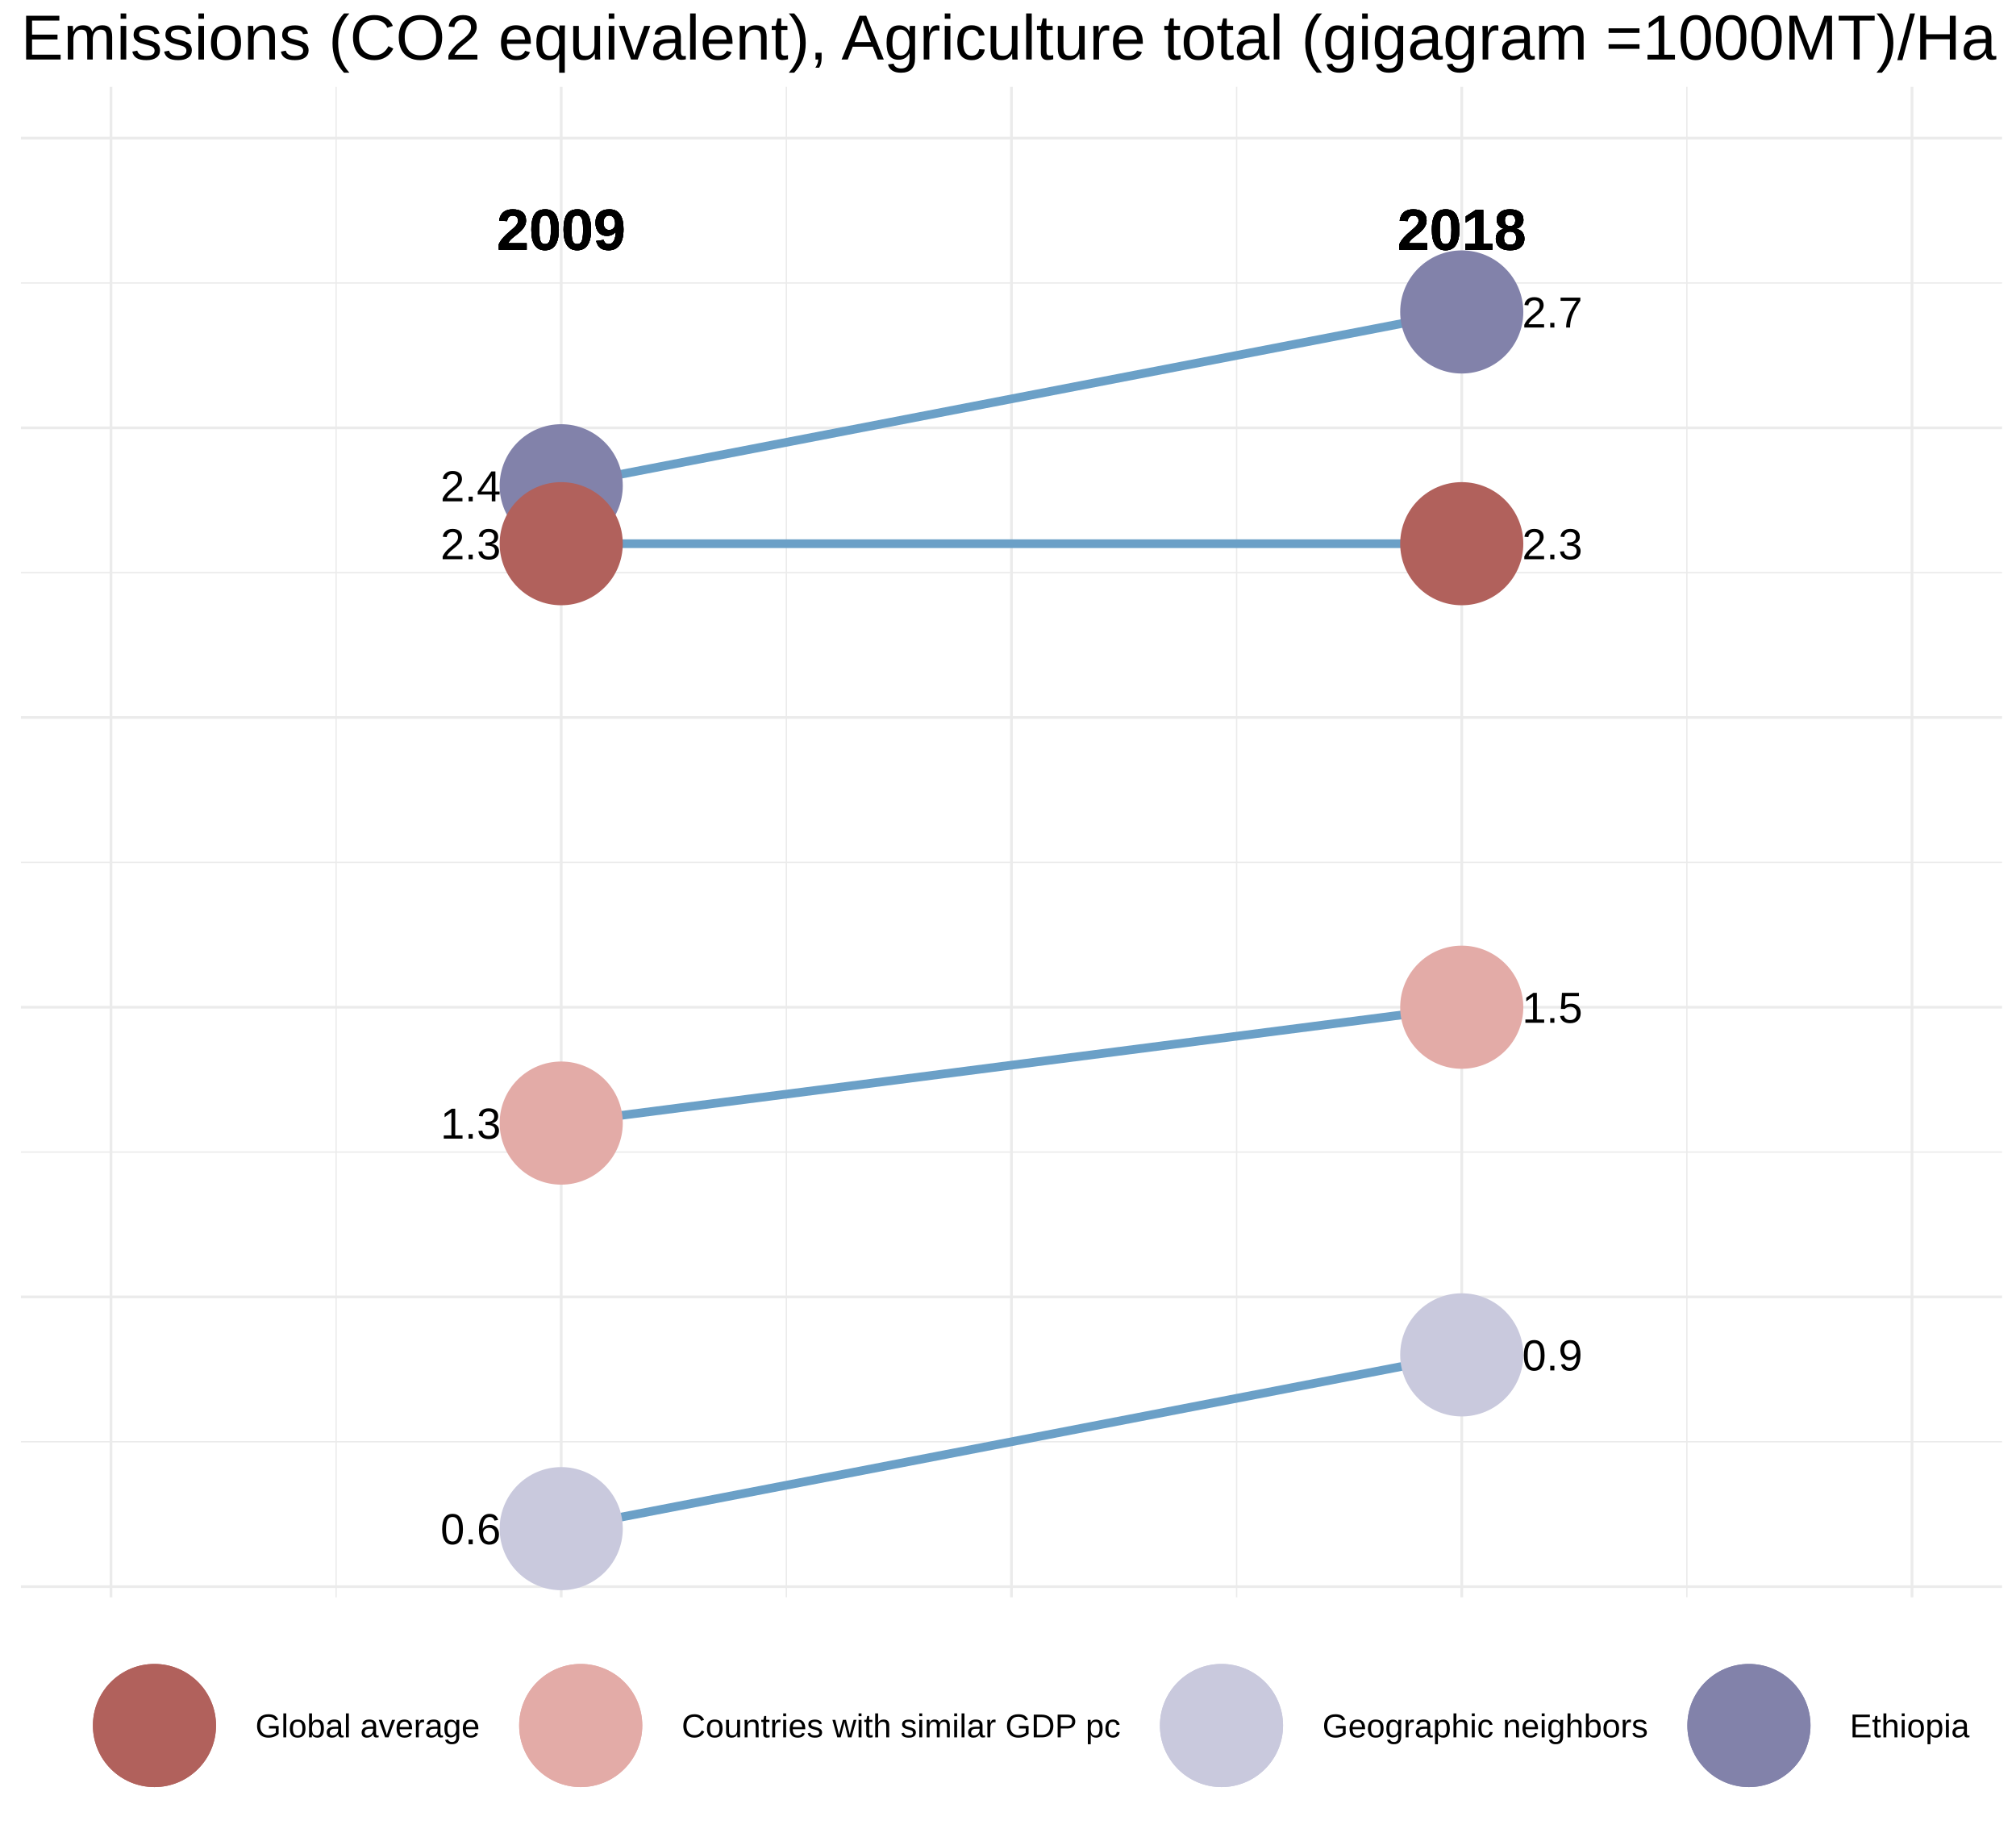
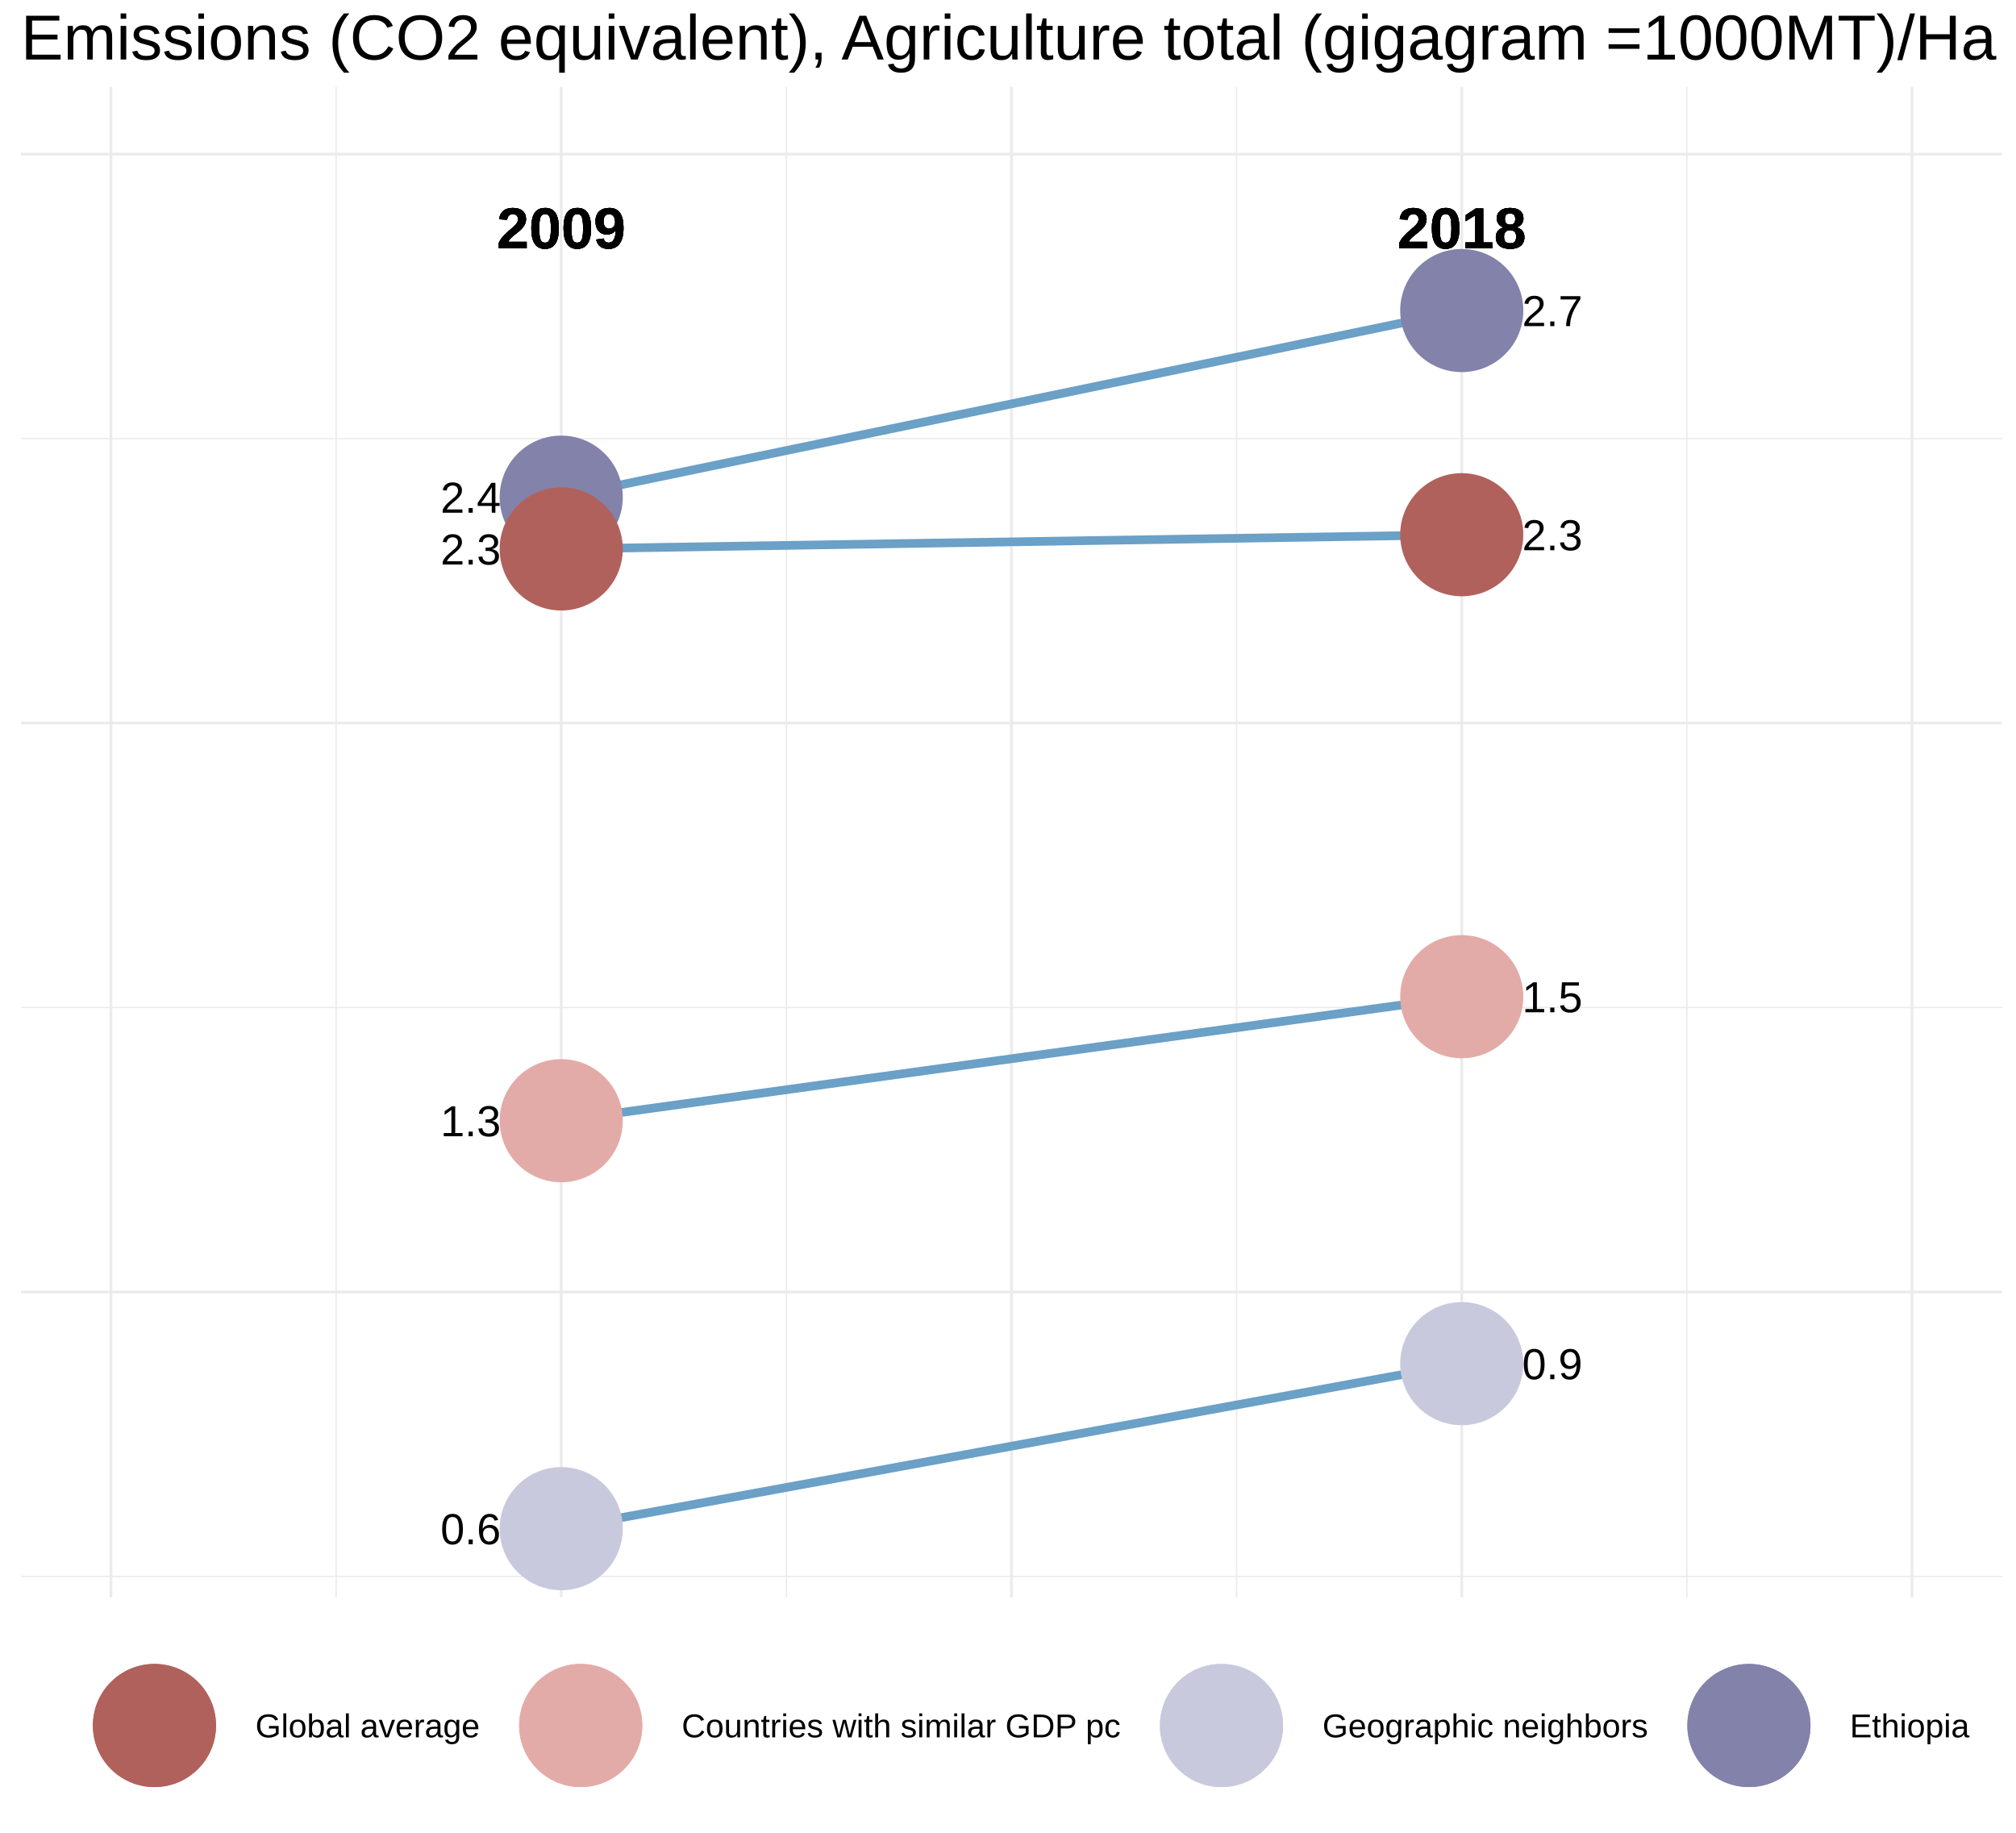
<svg xmlns="http://www.w3.org/2000/svg" class="svglite" width="792.00pt" height="720.00pt" viewBox="0 0 792.00 720.00">
  <defs>
    <style type="text/css">
    .svglite line, .svglite polyline, .svglite polygon, .svglite path, .svglite rect, .svglite circle {
      fill: none;
      stroke: #000000;
      stroke-linecap: round;
      stroke-linejoin: round;
      stroke-miterlimit: 10.00;
    }
    .svglite text {
      white-space: pre;
    }
  </style>
  </defs>
  <rect width="100%" height="100%" style="stroke: none; fill: none;" />
  <defs>
    <clipPath id="cpMC4wMHw3OTIuMDB8MC4wMHw3MjAuMDA=">
      <rect x="0.00" y="0.00" width="792.00" height="720.00" />
    </clipPath>
  </defs>
  <g clip-path="url(#cpMC4wMHw3OTIuMDB8MC4wMHw3MjAuMDA=)">
</g>
  <defs>
    <clipPath id="cpOC4yMnw3ODYuNTJ8MzQuMTJ8NjI3LjUw">
      <rect x="8.22" y="34.12" width="778.30" height="593.38" />
    </clipPath>
  </defs>
  <g clip-path="url(#cpOC4yMnw3ODYuNTJ8MzQuMTJ8NjI3LjUw)">
-     <polyline points="8.22,566.39 786.52,566.39 " style="stroke-width: 0.53; stroke: #EBEBEB; stroke-linecap: butt;" />
-     <polyline points="8.22,452.58 786.52,452.58 " style="stroke-width: 0.53; stroke: #EBEBEB; stroke-linecap: butt;" />
-     <polyline points="8.22,338.78 786.52,338.78 " style="stroke-width: 0.53; stroke: #EBEBEB; stroke-linecap: butt;" />
-     <polyline points="8.22,224.97 786.52,224.97 " style="stroke-width: 0.53; stroke: #EBEBEB; stroke-linecap: butt;" />
-     <polyline points="8.22,111.17 786.52,111.17 " style="stroke-width: 0.53; stroke: #EBEBEB; stroke-linecap: butt;" />
+     <polyline points="8.22,619.30 786.52,619.30 " style="stroke-width: 0.53; stroke: #EBEBEB; stroke-linecap: butt;" />
+     <polyline points="8.22,395.80 786.52,395.80 " style="stroke-width: 0.53; stroke: #EBEBEB; stroke-linecap: butt;" />
+     <polyline points="8.22,172.29 786.52,172.29 " style="stroke-width: 0.53; stroke: #EBEBEB; stroke-linecap: butt;" />
    <polyline points="132.04,627.50 132.04,34.12 " style="stroke-width: 0.53; stroke: #EBEBEB; stroke-linecap: butt;" />
    <polyline points="308.93,627.50 308.93,34.12 " style="stroke-width: 0.53; stroke: #EBEBEB; stroke-linecap: butt;" />
    <polyline points="485.81,627.50 485.81,34.12 " style="stroke-width: 0.53; stroke: #EBEBEB; stroke-linecap: butt;" />
    <polyline points="662.70,627.50 662.70,34.12 " style="stroke-width: 0.53; stroke: #EBEBEB; stroke-linecap: butt;" />
-     <polyline points="8.22,623.29 786.52,623.29 " style="stroke-width: 1.07; stroke: #EBEBEB; stroke-linecap: butt;" />
-     <polyline points="8.22,509.48 786.52,509.48 " style="stroke-width: 1.07; stroke: #EBEBEB; stroke-linecap: butt;" />
-     <polyline points="8.22,395.68 786.52,395.68 " style="stroke-width: 1.07; stroke: #EBEBEB; stroke-linecap: butt;" />
-     <polyline points="8.22,281.87 786.52,281.87 " style="stroke-width: 1.07; stroke: #EBEBEB; stroke-linecap: butt;" />
-     <polyline points="8.22,168.07 786.52,168.07 " style="stroke-width: 1.07; stroke: #EBEBEB; stroke-linecap: butt;" />
-     <polyline points="8.22,54.26 786.52,54.26 " style="stroke-width: 1.07; stroke: #EBEBEB; stroke-linecap: butt;" />
+     <polyline points="8.22,507.55 786.52,507.55 " style="stroke-width: 1.07; stroke: #EBEBEB; stroke-linecap: butt;" />
+     <polyline points="8.22,284.04 786.52,284.04 " style="stroke-width: 1.07; stroke: #EBEBEB; stroke-linecap: butt;" />
+     <polyline points="8.22,60.53 786.52,60.53 " style="stroke-width: 1.07; stroke: #EBEBEB; stroke-linecap: butt;" />
    <polyline points="43.60,627.50 43.60,34.12 " style="stroke-width: 1.07; stroke: #EBEBEB; stroke-linecap: butt;" />
    <polyline points="220.48,627.50 220.48,34.12 " style="stroke-width: 1.07; stroke: #EBEBEB; stroke-linecap: butt;" />
    <polyline points="397.37,627.50 397.37,34.12 " style="stroke-width: 1.07; stroke: #EBEBEB; stroke-linecap: butt;" />
    <polyline points="574.26,627.50 574.26,34.12 " style="stroke-width: 1.07; stroke: #EBEBEB; stroke-linecap: butt;" />
    <polyline points="751.14,627.50 751.14,34.12 " style="stroke-width: 1.07; stroke: #EBEBEB; stroke-linecap: butt;" />
-     <line x1="220.48" y1="190.83" x2="574.26" y2="122.55" style="stroke-width: 3.41; stroke: #6BA0C7; stroke-linecap: butt;" />
-     <line x1="220.48" y1="441.20" x2="574.26" y2="395.68" style="stroke-width: 3.41; stroke: #6BA0C7; stroke-linecap: butt;" />
-     <line x1="220.48" y1="600.53" x2="574.26" y2="532.25" style="stroke-width: 3.41; stroke: #6BA0C7; stroke-linecap: butt;" />
-     <line x1="220.48" y1="213.59" x2="574.26" y2="213.59" style="stroke-width: 3.41; stroke: #6BA0C7; stroke-linecap: butt;" />
-     <circle cx="220.48" cy="190.83" r="23.83" style="stroke-width: 0.71; stroke: #8282AA; fill: #8282AA;" />
-     <circle cx="220.48" cy="441.20" r="23.83" style="stroke-width: 0.71; stroke: #E3ABA7; fill: #E3ABA7;" />
+     <line x1="220.48" y1="195.31" x2="574.26" y2="122.00" style="stroke-width: 3.41; stroke: #6BA0C7; stroke-linecap: butt;" />
+     <line x1="220.48" y1="440.27" x2="574.26" y2="391.55" style="stroke-width: 3.41; stroke: #6BA0C7; stroke-linecap: butt;" />
+     <line x1="220.48" y1="600.53" x2="574.26" y2="535.71" style="stroke-width: 3.41; stroke: #6BA0C7; stroke-linecap: butt;" />
+     <line x1="220.48" y1="215.65" x2="574.26" y2="210.06" style="stroke-width: 3.41; stroke: #6BA0C7; stroke-linecap: butt;" />
+     <circle cx="220.48" cy="195.31" r="23.83" style="stroke-width: 0.71; stroke: #8282AA; fill: #8282AA;" />
+     <circle cx="220.48" cy="440.27" r="23.83" style="stroke-width: 0.71; stroke: #E3ABA7; fill: #E3ABA7;" />
    <circle cx="220.48" cy="600.53" r="23.83" style="stroke-width: 0.71; stroke: #C9C9DD; fill: #C9C9DD;" />
-     <circle cx="220.48" cy="213.59" r="23.83" style="stroke-width: 0.71; stroke: #B1615C; fill: #B1615C;" />
-     <circle cx="574.26" cy="122.55" r="23.83" style="stroke-width: 0.71; stroke: #8282AA; fill: #8282AA;" />
-     <circle cx="574.26" cy="395.68" r="23.83" style="stroke-width: 0.71; stroke: #E3ABA7; fill: #E3ABA7;" />
-     <circle cx="574.26" cy="532.25" r="23.83" style="stroke-width: 0.71; stroke: #C9C9DD; fill: #C9C9DD;" />
-     <circle cx="574.26" cy="213.59" r="23.83" style="stroke-width: 0.71; stroke: #B1615C; fill: #B1615C;" />
-     <text x="196.77" y="196.94" text-anchor="end" style="font-size: 17.07px; font-family: &quot;Arial&quot;;" textLength="23.72px" lengthAdjust="spacingAndGlyphs">2.4</text>
-     <text x="196.77" y="447.31" text-anchor="end" style="font-size: 17.07px; font-family: &quot;Arial&quot;;" textLength="23.72px" lengthAdjust="spacingAndGlyphs">1.3</text>
+     <circle cx="220.48" cy="215.65" r="23.83" style="stroke-width: 0.71; stroke: #B1615C; fill: #B1615C;" />
+     <circle cx="574.26" cy="122.00" r="23.83" style="stroke-width: 0.71; stroke: #8282AA; fill: #8282AA;" />
+     <circle cx="574.26" cy="391.55" r="23.83" style="stroke-width: 0.71; stroke: #E3ABA7; fill: #E3ABA7;" />
+     <circle cx="574.26" cy="535.71" r="23.83" style="stroke-width: 0.71; stroke: #C9C9DD; fill: #C9C9DD;" />
+     <circle cx="574.26" cy="210.06" r="23.83" style="stroke-width: 0.71; stroke: #B1615C; fill: #B1615C;" />
+     <text x="196.77" y="201.42" text-anchor="end" style="font-size: 17.07px; font-family: &quot;Arial&quot;;" textLength="23.72px" lengthAdjust="spacingAndGlyphs">2.4</text>
+     <text x="196.77" y="446.38" text-anchor="end" style="font-size: 17.07px; font-family: &quot;Arial&quot;;" textLength="23.72px" lengthAdjust="spacingAndGlyphs">1.3</text>
    <text x="196.77" y="606.64" text-anchor="end" style="font-size: 17.07px; font-family: &quot;Arial&quot;;" textLength="23.72px" lengthAdjust="spacingAndGlyphs">0.6</text>
-     <text x="196.77" y="219.70" text-anchor="end" style="font-size: 17.07px; font-family: &quot;Arial&quot;;" textLength="23.72px" lengthAdjust="spacingAndGlyphs">2.3</text>
-     <text x="597.97" y="128.66" style="font-size: 17.07px; font-family: &quot;Arial&quot;;" textLength="23.72px" lengthAdjust="spacingAndGlyphs">2.7</text>
-     <text x="597.97" y="401.79" style="font-size: 17.07px; font-family: &quot;Arial&quot;;" textLength="23.72px" lengthAdjust="spacingAndGlyphs">1.5</text>
-     <text x="597.97" y="538.36" style="font-size: 17.07px; font-family: &quot;Arial&quot;;" textLength="23.72px" lengthAdjust="spacingAndGlyphs">0.9</text>
-     <text x="597.97" y="219.70" style="font-size: 17.07px; font-family: &quot;Arial&quot;;" textLength="23.72px" lengthAdjust="spacingAndGlyphs">2.3</text>
-     <text x="220.48" y="98.12" text-anchor="middle" style="font-size: 22.76px; font-weight: bold; font-family: &quot;Arial&quot;;" textLength="50.60px" lengthAdjust="spacingAndGlyphs">2009</text>
-     <text x="220.48" y="98.12" text-anchor="middle" style="font-size: 22.76px; font-weight: bold; font-family: &quot;Arial&quot;;" textLength="50.60px" lengthAdjust="spacingAndGlyphs">2009</text>
-     <text x="220.48" y="98.12" text-anchor="middle" style="font-size: 22.76px; font-weight: bold; font-family: &quot;Arial&quot;;" textLength="50.60px" lengthAdjust="spacingAndGlyphs">2009</text>
-     <text x="220.48" y="98.12" text-anchor="middle" style="font-size: 22.76px; font-weight: bold; font-family: &quot;Arial&quot;;" textLength="50.60px" lengthAdjust="spacingAndGlyphs">2009</text>
-     <text x="574.26" y="98.12" text-anchor="middle" style="font-size: 22.76px; font-weight: bold; font-family: &quot;Arial&quot;;" textLength="50.60px" lengthAdjust="spacingAndGlyphs">2018</text>
-     <text x="574.26" y="98.12" text-anchor="middle" style="font-size: 22.76px; font-weight: bold; font-family: &quot;Arial&quot;;" textLength="50.60px" lengthAdjust="spacingAndGlyphs">2018</text>
-     <text x="574.26" y="98.12" text-anchor="middle" style="font-size: 22.76px; font-weight: bold; font-family: &quot;Arial&quot;;" textLength="50.60px" lengthAdjust="spacingAndGlyphs">2018</text>
-     <text x="574.26" y="98.12" text-anchor="middle" style="font-size: 22.76px; font-weight: bold; font-family: &quot;Arial&quot;;" textLength="50.60px" lengthAdjust="spacingAndGlyphs">2018</text>
+     <text x="196.77" y="221.76" text-anchor="end" style="font-size: 17.07px; font-family: &quot;Arial&quot;;" textLength="23.72px" lengthAdjust="spacingAndGlyphs">2.3</text>
+     <text x="597.97" y="128.11" style="font-size: 17.07px; font-family: &quot;Arial&quot;;" textLength="23.72px" lengthAdjust="spacingAndGlyphs">2.7</text>
+     <text x="597.97" y="397.66" style="font-size: 17.07px; font-family: &quot;Arial&quot;;" textLength="23.72px" lengthAdjust="spacingAndGlyphs">1.5</text>
+     <text x="597.97" y="541.82" style="font-size: 17.07px; font-family: &quot;Arial&quot;;" textLength="23.72px" lengthAdjust="spacingAndGlyphs">0.9</text>
+     <text x="597.97" y="216.17" style="font-size: 17.07px; font-family: &quot;Arial&quot;;" textLength="23.72px" lengthAdjust="spacingAndGlyphs">2.3</text>
+     <text x="220.48" y="97.57" text-anchor="middle" style="font-size: 22.76px; font-weight: bold; font-family: &quot;Arial&quot;;" textLength="50.60px" lengthAdjust="spacingAndGlyphs">2009</text>
+     <text x="220.48" y="97.57" text-anchor="middle" style="font-size: 22.76px; font-weight: bold; font-family: &quot;Arial&quot;;" textLength="50.60px" lengthAdjust="spacingAndGlyphs">2009</text>
+     <text x="220.48" y="97.57" text-anchor="middle" style="font-size: 22.76px; font-weight: bold; font-family: &quot;Arial&quot;;" textLength="50.60px" lengthAdjust="spacingAndGlyphs">2009</text>
+     <text x="220.48" y="97.57" text-anchor="middle" style="font-size: 22.76px; font-weight: bold; font-family: &quot;Arial&quot;;" textLength="50.60px" lengthAdjust="spacingAndGlyphs">2009</text>
+     <text x="574.26" y="97.57" text-anchor="middle" style="font-size: 22.76px; font-weight: bold; font-family: &quot;Arial&quot;;" textLength="50.60px" lengthAdjust="spacingAndGlyphs">2018</text>
+     <text x="574.26" y="97.57" text-anchor="middle" style="font-size: 22.76px; font-weight: bold; font-family: &quot;Arial&quot;;" textLength="50.60px" lengthAdjust="spacingAndGlyphs">2018</text>
+     <text x="574.26" y="97.57" text-anchor="middle" style="font-size: 22.76px; font-weight: bold; font-family: &quot;Arial&quot;;" textLength="50.60px" lengthAdjust="spacingAndGlyphs">2018</text>
+     <text x="574.26" y="97.57" text-anchor="middle" style="font-size: 22.76px; font-weight: bold; font-family: &quot;Arial&quot;;" textLength="50.60px" lengthAdjust="spacingAndGlyphs">2018</text>
  </g>
  <g clip-path="url(#cpMC4wMHw3OTIuMDB8MC4wMHw3MjAuMDA=)">
    <circle cx="60.68" cy="677.86" r="23.83" style="stroke-width: 0.71; stroke: #B1615C; fill: #B1615C;" />
    <circle cx="60.68" cy="677.86" r="23.83" style="stroke-width: 0.71; stroke: #B1615C; fill: #B1615C;" />
    <circle cx="228.14" cy="677.86" r="23.83" style="stroke-width: 0.71; stroke: #E3ABA7; fill: #E3ABA7;" />
    <circle cx="228.14" cy="677.86" r="23.83" style="stroke-width: 0.71; stroke: #E3ABA7; fill: #E3ABA7;" />
    <circle cx="479.87" cy="677.86" r="23.83" style="stroke-width: 0.71; stroke: #C9C9DD; fill: #C9C9DD;" />
    <circle cx="479.87" cy="677.86" r="23.83" style="stroke-width: 0.71; stroke: #C9C9DD; fill: #C9C9DD;" />
    <circle cx="687.08" cy="677.86" r="23.83" style="stroke-width: 0.71; stroke: #8282AA; fill: #8282AA;" />
    <circle cx="687.08" cy="677.86" r="23.83" style="stroke-width: 0.71; stroke: #8282AA; fill: #8282AA;" />
    <text x="100.33" y="682.51" style="font-size: 13.00px; font-family: &quot;Arial&quot;;" textLength="88.16px" lengthAdjust="spacingAndGlyphs">Global average</text>
    <text x="267.79" y="682.51" style="font-size: 13.00px; font-family: &quot;Arial&quot;;" textLength="172.43px" lengthAdjust="spacingAndGlyphs">Countries with similar GDP pc</text>
    <text x="519.52" y="682.51" style="font-size: 13.00px; font-family: &quot;Arial&quot;;" textLength="127.91px" lengthAdjust="spacingAndGlyphs">Geographic neighbors</text>
    <text x="726.73" y="682.51" style="font-size: 13.00px; font-family: &quot;Arial&quot;;" textLength="46.98px" lengthAdjust="spacingAndGlyphs">Ethiopia</text>
    <text x="8.22" y="23.38" style="font-size: 25.00px; font-family: &quot;Arial&quot;;" textLength="775.98px" lengthAdjust="spacingAndGlyphs">Emissions (CO2 equivalent), Agriculture total (gigagram =1000MT)/Ha</text>
  </g>
</svg>
